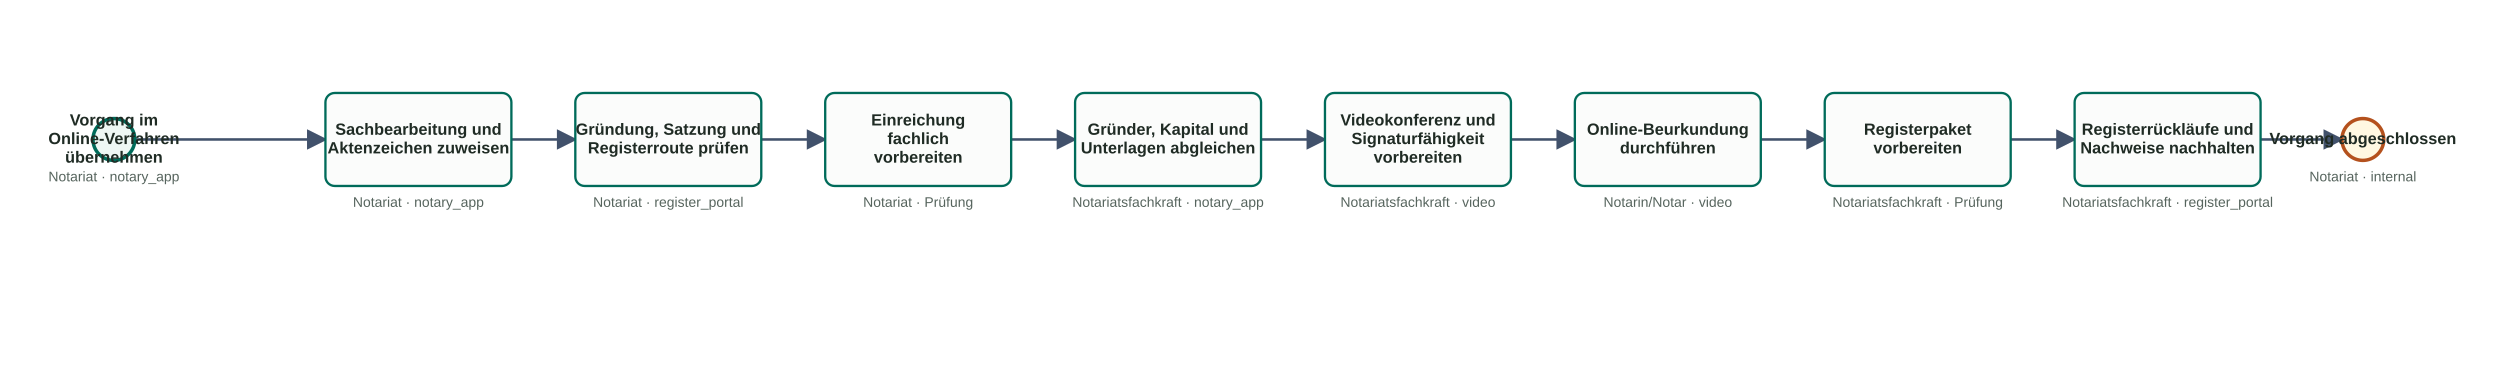
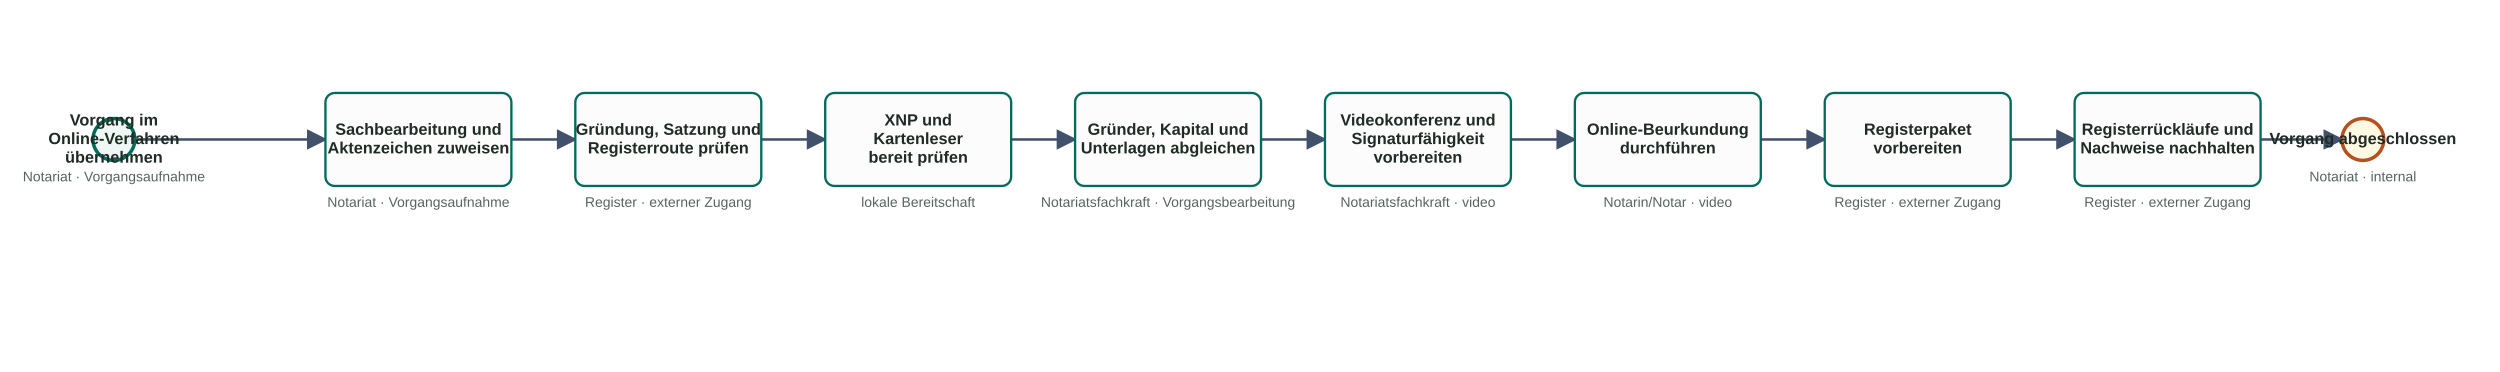
<svg xmlns="http://www.w3.org/2000/svg" class="bpmn-svg" width="2151" height="320" viewBox="50 58 2151 320" role="img" aria-label="GmbH-Gründung / UG-Gründung">
  <style>
  svg { background: #ffffff; font-family: Arial, Helvetica, sans-serif; }
  .flow { fill: none; stroke: #41516b; stroke-width: 2.2; }
  .flow-label { font-size: 13px; fill: #41516b; text-anchor: middle; font-weight: 700; }
  .node.task rect { fill: #fbfcfb; stroke: #006b5a; stroke-width: 2; }
  .node.event circle { fill: #eef7f4; stroke: #006b5a; stroke-width: 3; }
  .node.event.end circle { fill: #fff8e2; stroke: #b4511d; }
  .node.gateway polygon { fill: #fff8e2; stroke: #b4511d; stroke-width: 2; }
  .node-label { text-anchor: middle; dominant-baseline: middle; font-size: 14px; font-weight: 700; fill: #1f2b24; }
  .node-badge { text-anchor: middle; font-size: 12px; fill: #56645d; }
</style>
  <defs>
    <marker id="arrow" viewBox="0 0 10 10" refX="9" refY="5" markerWidth="8" markerHeight="8" orient="auto-start-reverse">
      <path d="M 0 0 L 10 5 L 0 10 z" fill="#41516b" />
    </marker>
  </defs>
  <polyline class="flow" points="166,178 330,178" marker-end="url(#arrow)" />
  <polyline class="flow" points="490,178 545,178" marker-end="url(#arrow)" />
  <polyline class="flow" points="705,178 760,178" marker-end="url(#arrow)" />
  <polyline class="flow" points="920,178 975,178" marker-end="url(#arrow)" />
  <polyline class="flow" points="1135,178 1190,178" marker-end="url(#arrow)" />
  <polyline class="flow" points="1350,178 1405,178" marker-end="url(#arrow)" />
  <polyline class="flow" points="1565,178 1620,178" marker-end="url(#arrow)" />
  <polyline class="flow" points="1780,178 1835,178" marker-end="url(#arrow)" />
  <polyline class="flow" points="1995,178 2065,178" marker-end="url(#arrow)" />
  <g class="node event start">
    <circle cx="148" cy="178" r="18" />
    <text class="node-label" x="148" y="162">Vorgang im</text>
    <text class="node-label" x="148" y="178">Online-Verfahren</text>
    <text class="node-label" x="148" y="194">übernehmen</text>
-     <text class="node-badge" x="148" y="214">Notariat · notary_app</text>
+     <text class="node-badge" x="148" y="214">Notariat · Vorgangsaufnahme</text>
  </g>
  <g class="node task userTask">
    <rect x="330" y="138" width="160" height="80" rx="8" />
    <text class="node-label" x="410" y="170">Sachbearbeitung und</text>
    <text class="node-label" x="410" y="186">Aktenzeichen zuweisen</text>
-     <text class="node-badge" x="410" y="236">Notariat · notary_app</text>
+     <text class="node-badge" x="410" y="236">Notariat · Vorgangsaufnahme</text>
  </g>
  <g class="node task businessRuleTask">
    <rect x="545" y="138" width="160" height="80" rx="8" />
    <text class="node-label" x="625" y="170">Gründung, Satzung und</text>
    <text class="node-label" x="625" y="186">Registerroute prüfen</text>
-     <text class="node-badge" x="625" y="236">Notariat · register_portal</text>
+     <text class="node-badge" x="625" y="236">Register · externer Zugang</text>
  </g>
  <g class="node task serviceTask">
    <rect x="760" y="138" width="160" height="80" rx="8" />
-     <text class="node-label" x="840" y="162">Einreichung</text>
-     <text class="node-label" x="840" y="178">fachlich</text>
-     <text class="node-label" x="840" y="194">vorbereiten</text>
-     <text class="node-badge" x="840" y="236">Notariat · Prüfung</text>
+     <text class="node-label" x="840" y="162">XNP und</text>
+     <text class="node-label" x="840" y="178">Kartenleser</text>
+     <text class="node-label" x="840" y="194">bereit prüfen</text>
+     <text class="node-badge" x="840" y="236">lokale Bereitschaft</text>
  </g>
  <g class="node task userTask">
    <rect x="975" y="138" width="160" height="80" rx="8" />
    <text class="node-label" x="1055" y="170">Gründer, Kapital und</text>
    <text class="node-label" x="1055" y="186">Unterlagen abgleichen</text>
-     <text class="node-badge" x="1055" y="236">Notariatsfachkraft · notary_app</text>
+     <text class="node-badge" x="1055" y="236">Notariatsfachkraft · Vorgangsbearbeitung</text>
  </g>
  <g class="node task manualTask">
    <rect x="1190" y="138" width="160" height="80" rx="8" />
    <text class="node-label" x="1270" y="162">Videokonferenz und</text>
    <text class="node-label" x="1270" y="178">Signaturfähigkeit</text>
    <text class="node-label" x="1270" y="194">vorbereiten</text>
    <text class="node-badge" x="1270" y="236">Notariatsfachkraft · video</text>
  </g>
  <g class="node task manualTask">
    <rect x="1405" y="138" width="160" height="80" rx="8" />
    <text class="node-label" x="1485" y="170">Online-Beurkundung</text>
    <text class="node-label" x="1485" y="186">durchführen</text>
    <text class="node-badge" x="1485" y="236">Notarin/Notar · video</text>
  </g>
  <g class="node task sendTask">
    <rect x="1620" y="138" width="160" height="80" rx="8" />
    <text class="node-label" x="1700" y="170">Registerpaket</text>
    <text class="node-label" x="1700" y="186">vorbereiten</text>
-     <text class="node-badge" x="1700" y="236">Notariatsfachkraft · Prüfung</text>
+     <text class="node-badge" x="1700" y="236">Register · externer Zugang</text>
  </g>
  <g class="node task userTask">
    <rect x="1835" y="138" width="160" height="80" rx="8" />
    <text class="node-label" x="1915" y="170">Registerrückläufe und</text>
    <text class="node-label" x="1915" y="186">Nachweise nachhalten</text>
-     <text class="node-badge" x="1915" y="236">Notariatsfachkraft · register_portal</text>
+     <text class="node-badge" x="1915" y="236">Register · externer Zugang</text>
  </g>
  <g class="node event end">
    <circle cx="2083" cy="178" r="18" />
    <text class="node-label" x="2083" y="178">Vorgang abgeschlossen</text>
    <text class="node-badge" x="2083" y="214">Notariat · internal</text>
  </g>
</svg>
